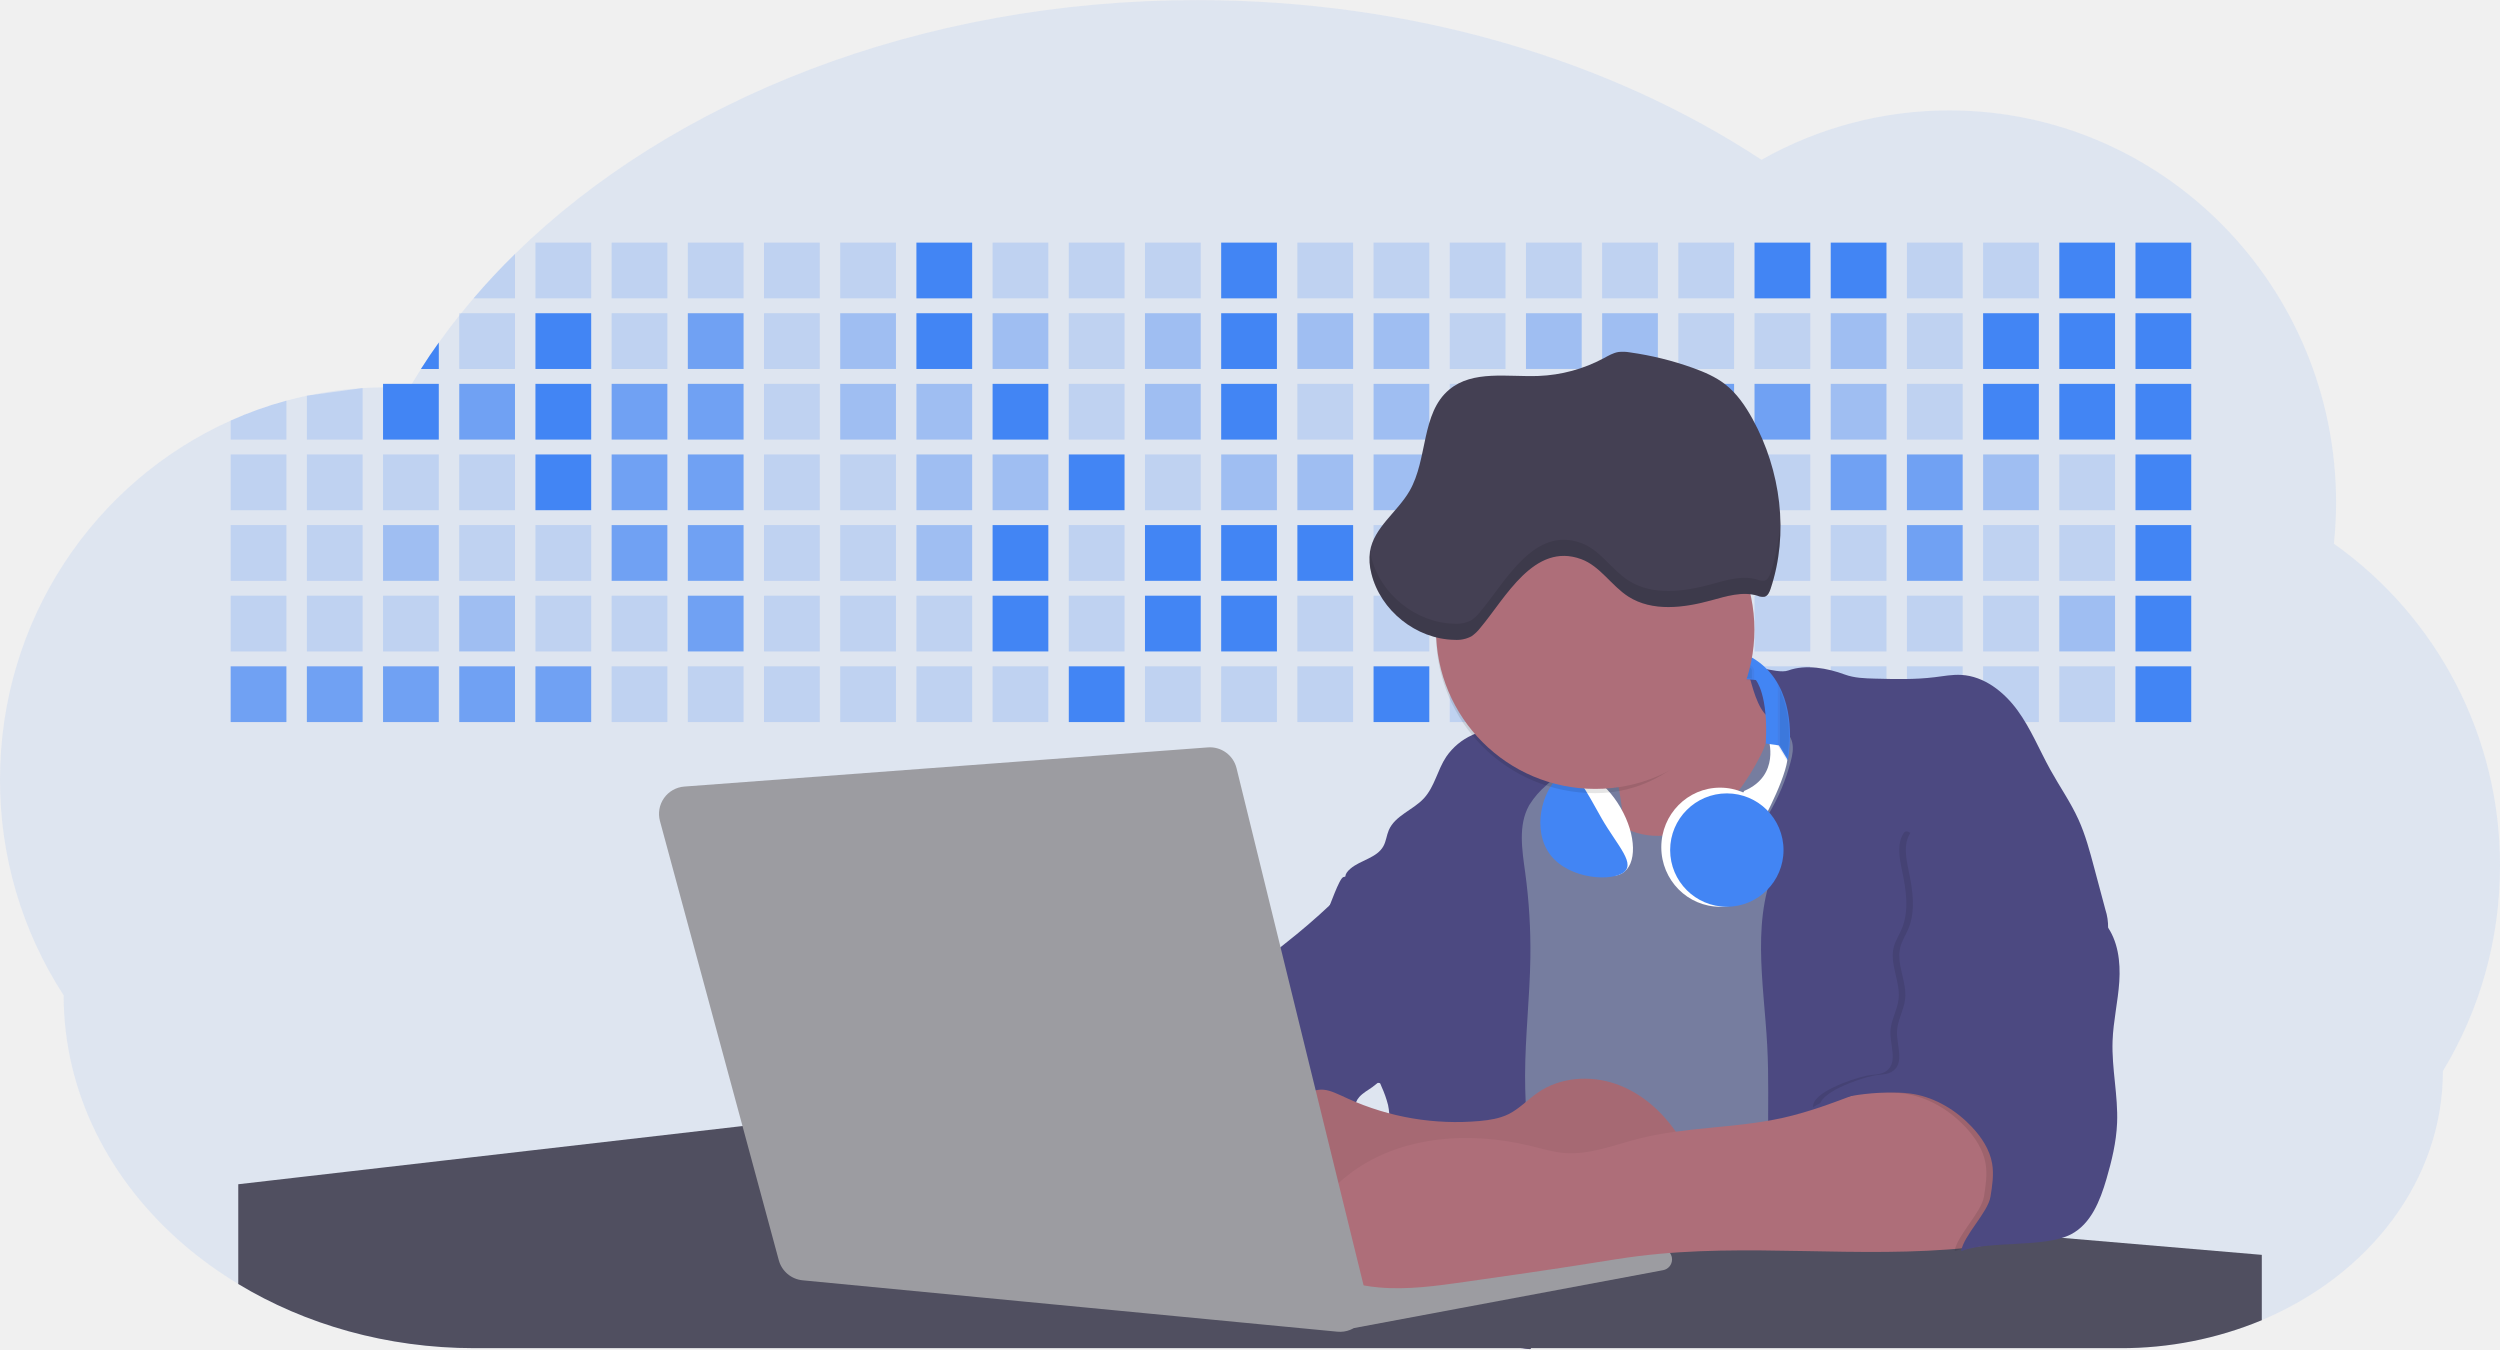
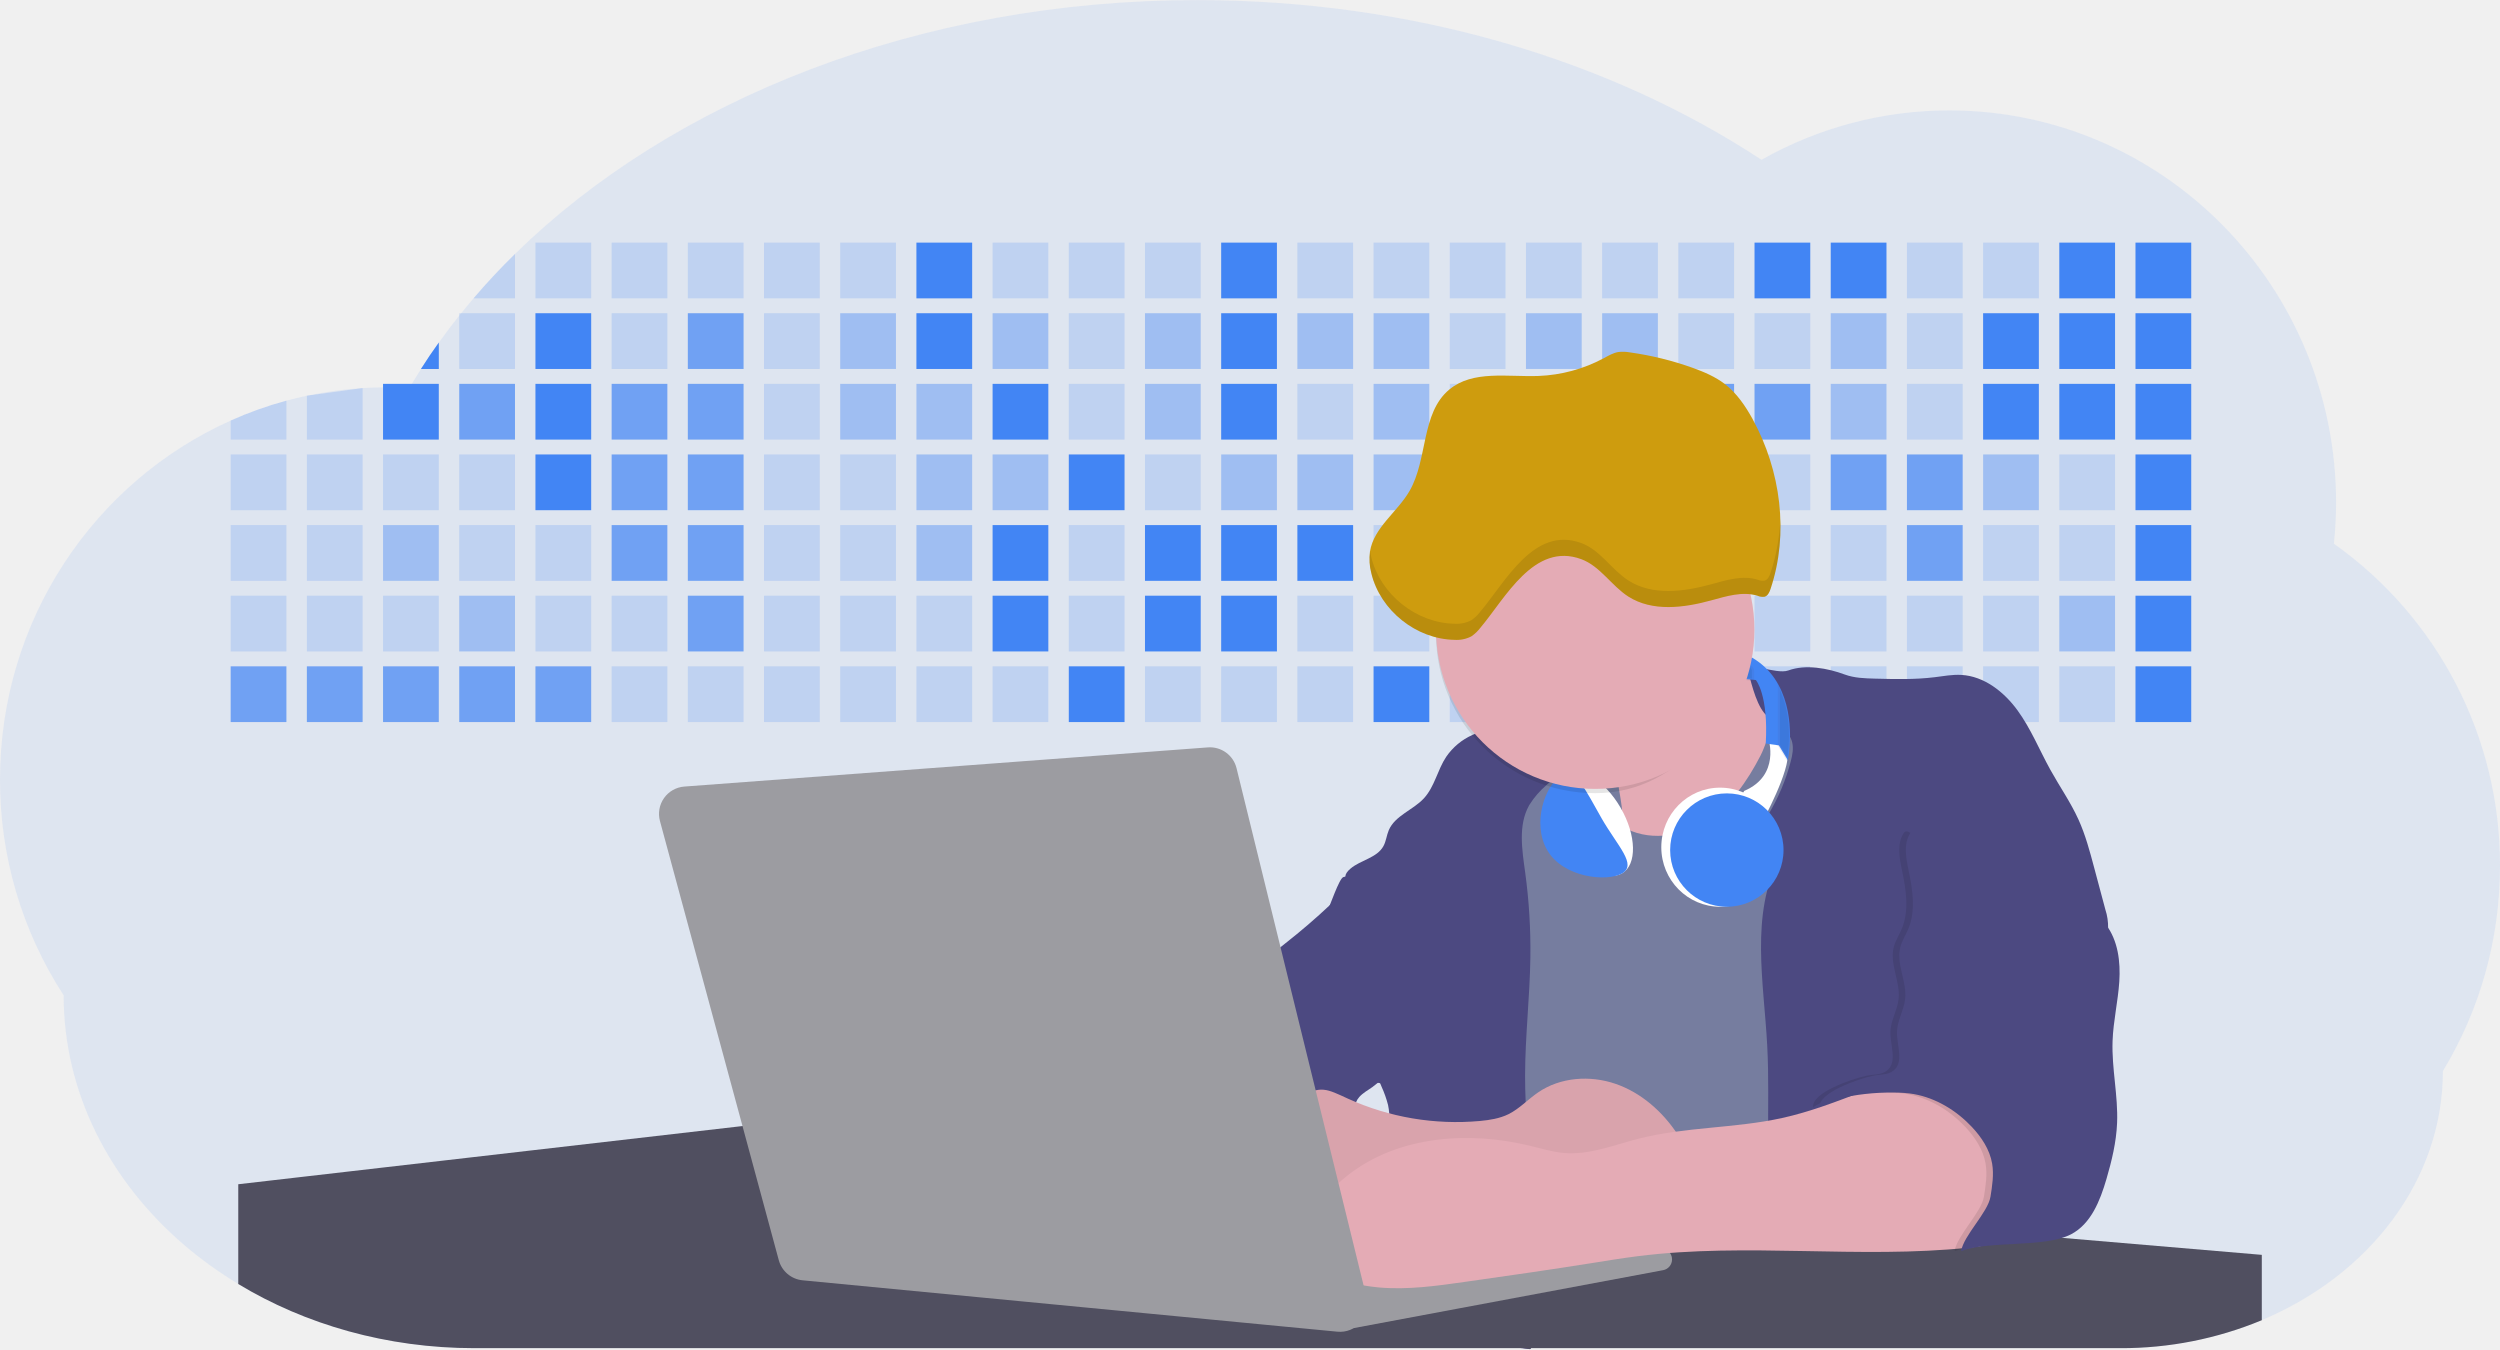
<svg xmlns="http://www.w3.org/2000/svg" id="aa7bae02-e79e-4d6b-a496-aba15f39787c" data-name="Layer 1" width="1144" height="617.32" viewBox="0 0 1144 617.32">
  <path d="M1172,537.57a181.92,181.92,0,0,1-6.85,49.6,180.06,180.06,0,0,1-19.27,44.28c0,50.1-33.82,93.4-82.91,114a167.3,167.3,0,0,1-64.73,12.8H245.17c-40.25,0-77.55-10.86-108.14-29.36A185.76,185.76,0,0,1,112.2,711c-34-29.22-55.08-69.6-55.08-114.2A180.5,180.5,0,0,1,28,498.08c0-73.36,43.39-136.44,105.55-164.29a174.52,174.52,0,0,1,25.51-9.12q4.63-1.26,9.36-2.26a175.39,175.39,0,0,1,25.51-3.5q4.65-.29,9.35-.33H205c3.46,0,6.89.12,10.3.32l1.12-1.9q2.06-3.44,4.22-6.81,3.9-6.14,8.18-12.1,4.48-6.29,9.35-12.38l.83-1q2.76-3.44,5.64-6.8,9-10.49,19-20.35c72.11-70.68,185.08-116.18,312.08-116.18,98.82,0,189.15,27.55,258.34,73.07A174.18,174.18,0,0,1,920,191.86c97.74,0,177,80.37,177,179.51a184.9,184.9,0,0,1-1,18.78A180,180,0,0,1,1172,537.57Z" transform="translate(-28 -141.34)" fill="#4285f4" opacity="0.1" />
  <path d="M263.66,257.52v20.35h-19Q253.59,267.39,263.66,257.52Z" transform="translate(-28 -141.34)" fill="#4285f4" opacity="0.2" />
  <rect x="245.02" y="111.02" width="25.51" height="25.51" fill="#4285f4" opacity="0.2" />
  <rect x="279.88" y="111.02" width="25.51" height="25.51" fill="#4285f4" opacity="0.2" />
  <rect x="314.75" y="111.02" width="25.51" height="25.51" fill="#4285f4" opacity="0.2" />
  <rect x="349.61" y="111.02" width="25.51" height="25.51" fill="#4285f4" opacity="0.2" />
  <rect x="384.48" y="111.02" width="25.51" height="25.51" fill="#4285f4" opacity="0.2" />
  <rect x="419.35" y="111.02" width="25.51" height="25.51" fill="#4285f4" />
  <rect x="454.21" y="111.02" width="25.51" height="25.51" fill="#4285f4" opacity="0.2" />
  <rect x="489.08" y="111.02" width="25.51" height="25.51" fill="#4285f4" opacity="0.2" />
  <rect x="523.94" y="111.02" width="25.51" height="25.51" fill="#4285f4" opacity="0.2" />
  <rect x="558.81" y="111.02" width="25.51" height="25.51" fill="#4285f4" />
  <rect x="593.68" y="111.02" width="25.51" height="25.51" fill="#4285f4" opacity="0.2" />
  <rect x="628.54" y="111.02" width="25.51" height="25.51" fill="#4285f4" opacity="0.2" />
  <rect x="663.41" y="111.02" width="25.51" height="25.51" fill="#4285f4" opacity="0.2" />
  <rect x="698.28" y="111.02" width="25.51" height="25.51" fill="#4285f4" opacity="0.2" />
  <rect x="733.14" y="111.02" width="25.51" height="25.51" fill="#4285f4" opacity="0.2" />
  <rect x="768.01" y="111.02" width="25.51" height="25.51" fill="#4285f4" opacity="0.2" />
  <rect x="802.87" y="111.02" width="25.51" height="25.51" fill="#4285f4" />
  <rect x="837.74" y="111.02" width="25.51" height="25.51" fill="#4285f4" />
  <rect x="872.61" y="111.02" width="25.51" height="25.51" fill="#4285f4" opacity="0.2" />
  <rect x="907.47" y="111.02" width="25.51" height="25.51" fill="#4285f4" opacity="0.2" />
  <rect x="942.34" y="111.02" width="25.51" height="25.51" fill="#4285f4" />
  <rect x="977.2" y="111.02" width="25.51" height="25.51" fill="#4285f4" />
  <path d="M228.8,298.08v12.1h-8.18Q224.52,304,228.8,298.08Z" transform="translate(-28 -141.34)" fill="#4285f4" />
  <rect x="210.15" y="143.33" width="25.51" height="25.51" fill="#4285f4" opacity="0.2" />
  <rect x="245.02" y="143.33" width="25.51" height="25.51" fill="#4285f4" />
  <rect x="279.88" y="143.33" width="25.51" height="25.51" fill="#4285f4" opacity="0.2" />
  <rect x="314.75" y="143.33" width="25.51" height="25.51" fill="#4285f4" opacity="0.7" />
  <rect x="349.61" y="143.33" width="25.51" height="25.51" fill="#4285f4" opacity="0.2" />
  <rect x="384.48" y="143.33" width="25.51" height="25.51" fill="#4285f4" opacity="0.4" />
  <rect x="419.35" y="143.33" width="25.51" height="25.51" fill="#4285f4" />
  <rect x="454.21" y="143.33" width="25.51" height="25.51" fill="#4285f4" opacity="0.4" />
  <rect x="489.08" y="143.33" width="25.51" height="25.51" fill="#4285f4" opacity="0.2" />
  <rect x="523.94" y="143.33" width="25.51" height="25.51" fill="#4285f4" opacity="0.4" />
  <rect x="558.81" y="143.33" width="25.51" height="25.51" fill="#4285f4" />
  <rect x="593.68" y="143.33" width="25.51" height="25.51" fill="#4285f4" opacity="0.4" />
  <rect x="628.54" y="143.33" width="25.51" height="25.51" fill="#4285f4" opacity="0.4" />
  <rect x="663.41" y="143.33" width="25.51" height="25.51" fill="#4285f4" opacity="0.2" />
  <rect x="698.28" y="143.33" width="25.51" height="25.51" fill="#4285f4" opacity="0.4" />
  <rect x="733.14" y="143.33" width="25.51" height="25.51" fill="#4285f4" opacity="0.4" />
  <rect x="768.01" y="143.33" width="25.51" height="25.51" fill="#4285f4" opacity="0.2" />
  <rect x="802.87" y="143.33" width="25.51" height="25.51" fill="#4285f4" opacity="0.2" />
  <rect x="837.74" y="143.33" width="25.51" height="25.51" fill="#4285f4" opacity="0.4" />
  <rect x="872.61" y="143.33" width="25.51" height="25.51" fill="#4285f4" opacity="0.2" />
  <rect x="907.47" y="143.33" width="25.51" height="25.51" fill="#4285f4" />
  <rect x="942.34" y="143.33" width="25.51" height="25.51" fill="#4285f4" />
  <rect x="977.2" y="143.33" width="25.51" height="25.51" fill="#4285f4" />
  <path d="M159.06,324.67V342.5H133.55v-8.71A174.52,174.52,0,0,1,159.06,324.67Z" transform="translate(-28 -141.34)" fill="#4285f4" opacity="0.2" />
  <polygon points="165.93 177.57 165.93 201.16 140.42 201.16 140.42 181.07 165.93 177.57" fill="#4285f4" opacity="0.2" />
  <rect x="175.28" y="175.65" width="25.51" height="25.51" fill="#4285f4" />
  <rect x="210.15" y="175.65" width="25.51" height="25.51" fill="#4285f4" opacity="0.7" />
  <rect x="245.02" y="175.65" width="25.51" height="25.51" fill="#4285f4" />
  <rect x="279.88" y="175.65" width="25.51" height="25.51" fill="#4285f4" opacity="0.7" />
  <rect x="314.75" y="175.65" width="25.51" height="25.51" fill="#4285f4" opacity="0.7" />
  <rect x="349.61" y="175.65" width="25.51" height="25.51" fill="#4285f4" opacity="0.2" />
  <rect x="384.48" y="175.65" width="25.51" height="25.51" fill="#4285f4" opacity="0.4" />
  <rect x="419.35" y="175.65" width="25.51" height="25.51" fill="#4285f4" opacity="0.4" />
  <rect x="454.21" y="175.65" width="25.51" height="25.51" fill="#4285f4" />
  <rect x="489.08" y="175.65" width="25.51" height="25.51" fill="#4285f4" opacity="0.2" />
  <rect x="523.94" y="175.65" width="25.51" height="25.51" fill="#4285f4" opacity="0.4" />
  <rect x="558.81" y="175.65" width="25.51" height="25.51" fill="#4285f4" />
  <rect x="593.68" y="175.65" width="25.51" height="25.51" fill="#4285f4" opacity="0.2" />
  <rect x="628.54" y="175.65" width="25.51" height="25.51" fill="#4285f4" opacity="0.4" />
  <rect x="663.41" y="175.65" width="25.51" height="25.51" fill="#4285f4" opacity="0.2" />
  <rect x="698.28" y="175.65" width="25.51" height="25.51" fill="#4285f4" />
  <rect x="733.14" y="175.65" width="25.51" height="25.51" fill="#4285f4" opacity="0.2" />
  <rect x="768.01" y="175.65" width="25.51" height="25.51" fill="#4285f4" opacity="0.7" />
  <rect x="802.87" y="175.65" width="25.51" height="25.51" fill="#4285f4" opacity="0.7" />
  <rect x="837.74" y="175.65" width="25.51" height="25.51" fill="#4285f4" opacity="0.4" />
  <rect x="872.61" y="175.65" width="25.51" height="25.51" fill="#4285f4" opacity="0.2" />
  <rect x="907.47" y="175.65" width="25.51" height="25.51" fill="#4285f4" />
  <rect x="942.34" y="175.65" width="25.51" height="25.51" fill="#4285f4" />
  <rect x="977.2" y="175.65" width="25.51" height="25.51" fill="#4285f4" />
  <rect x="105.55" y="207.96" width="25.51" height="25.51" fill="#4285f4" opacity="0.2" />
  <rect x="140.42" y="207.96" width="25.51" height="25.51" fill="#4285f4" opacity="0.2" />
  <rect x="175.28" y="207.96" width="25.51" height="25.51" fill="#4285f4" opacity="0.2" />
  <rect x="210.15" y="207.96" width="25.51" height="25.51" fill="#4285f4" opacity="0.2" />
  <rect x="245.02" y="207.96" width="25.51" height="25.51" fill="#4285f4" />
  <rect x="279.88" y="207.96" width="25.51" height="25.51" fill="#4285f4" opacity="0.7" />
  <rect x="314.75" y="207.96" width="25.51" height="25.51" fill="#4285f4" opacity="0.7" />
  <rect x="349.61" y="207.96" width="25.51" height="25.51" fill="#4285f4" opacity="0.2" />
  <rect x="384.48" y="207.96" width="25.51" height="25.51" fill="#4285f4" opacity="0.2" />
  <rect x="419.35" y="207.96" width="25.51" height="25.51" fill="#4285f4" opacity="0.4" />
  <rect x="454.21" y="207.96" width="25.51" height="25.51" fill="#4285f4" opacity="0.4" />
  <rect x="489.08" y="207.96" width="25.51" height="25.51" fill="#4285f4" />
  <rect x="523.94" y="207.96" width="25.51" height="25.51" fill="#4285f4" opacity="0.2" />
  <rect x="558.81" y="207.96" width="25.51" height="25.51" fill="#4285f4" opacity="0.4" />
  <rect x="593.68" y="207.96" width="25.51" height="25.51" fill="#4285f4" opacity="0.4" />
  <rect x="628.54" y="207.96" width="25.51" height="25.51" fill="#4285f4" opacity="0.4" />
  <rect x="663.41" y="207.96" width="25.51" height="25.51" fill="#4285f4" opacity="0.4" />
  <rect x="698.28" y="207.96" width="25.51" height="25.51" fill="#4285f4" opacity="0.2" />
  <rect x="733.14" y="207.96" width="25.51" height="25.51" fill="#4285f4" opacity="0.2" />
  <rect x="768.01" y="207.96" width="25.51" height="25.51" fill="#4285f4" opacity="0.2" />
  <rect x="802.87" y="207.96" width="25.51" height="25.51" fill="#4285f4" opacity="0.2" />
  <rect x="837.74" y="207.96" width="25.51" height="25.51" fill="#4285f4" opacity="0.7" />
  <rect x="872.61" y="207.96" width="25.51" height="25.51" fill="#4285f4" opacity="0.7" />
  <rect x="907.47" y="207.96" width="25.51" height="25.51" fill="#4285f4" opacity="0.4" />
  <rect x="942.34" y="207.96" width="25.51" height="25.51" fill="#4285f4" opacity="0.2" />
  <rect x="977.2" y="207.96" width="25.51" height="25.51" fill="#4285f4" />
  <rect x="105.55" y="240.28" width="25.51" height="25.51" fill="#4285f4" opacity="0.2" />
  <rect x="140.42" y="240.28" width="25.51" height="25.51" fill="#4285f4" opacity="0.2" />
  <rect x="175.28" y="240.28" width="25.51" height="25.51" fill="#4285f4" opacity="0.4" />
  <rect x="210.15" y="240.28" width="25.51" height="25.51" fill="#4285f4" opacity="0.2" />
  <rect x="245.02" y="240.28" width="25.51" height="25.51" fill="#4285f4" opacity="0.2" />
  <rect x="279.88" y="240.28" width="25.51" height="25.51" fill="#4285f4" opacity="0.7" />
  <rect x="314.75" y="240.28" width="25.51" height="25.51" fill="#4285f4" opacity="0.7" />
  <rect x="349.61" y="240.28" width="25.51" height="25.51" fill="#4285f4" opacity="0.2" />
  <rect x="384.48" y="240.28" width="25.51" height="25.51" fill="#4285f4" opacity="0.2" />
  <rect x="419.35" y="240.28" width="25.51" height="25.51" fill="#4285f4" opacity="0.4" />
  <rect x="454.21" y="240.28" width="25.51" height="25.51" fill="#4285f4" />
  <rect x="489.08" y="240.28" width="25.51" height="25.51" fill="#4285f4" opacity="0.2" />
  <rect x="523.94" y="240.28" width="25.51" height="25.51" fill="#4285f4" />
  <rect x="558.81" y="240.28" width="25.51" height="25.51" fill="#4285f4" />
  <rect x="593.68" y="240.28" width="25.51" height="25.51" fill="#4285f4" />
  <rect x="628.54" y="240.28" width="25.51" height="25.51" fill="#4285f4" opacity="0.2" />
  <rect x="663.41" y="240.28" width="25.51" height="25.51" fill="#4285f4" />
  <rect x="698.28" y="240.28" width="25.51" height="25.51" fill="#4285f4" opacity="0.2" />
  <rect x="733.14" y="240.28" width="25.51" height="25.51" fill="#4285f4" opacity="0.2" />
  <rect x="768.01" y="240.28" width="25.51" height="25.51" fill="#4285f4" opacity="0.2" />
  <rect x="802.87" y="240.28" width="25.51" height="25.51" fill="#4285f4" opacity="0.2" />
  <rect x="837.74" y="240.28" width="25.51" height="25.51" fill="#4285f4" opacity="0.2" />
  <rect x="872.61" y="240.28" width="25.51" height="25.51" fill="#4285f4" opacity="0.7" />
  <rect x="907.47" y="240.28" width="25.51" height="25.51" fill="#4285f4" opacity="0.2" />
  <rect x="942.34" y="240.28" width="25.51" height="25.51" fill="#4285f4" opacity="0.2" />
  <rect x="977.2" y="240.28" width="25.51" height="25.51" fill="#4285f4" />
  <rect x="105.55" y="272.59" width="25.51" height="25.51" fill="#4285f4" opacity="0.2" />
  <rect x="140.42" y="272.59" width="25.51" height="25.51" fill="#4285f4" opacity="0.2" />
  <rect x="175.28" y="272.59" width="25.51" height="25.51" fill="#4285f4" opacity="0.2" />
  <rect x="210.15" y="272.59" width="25.51" height="25.51" fill="#4285f4" opacity="0.4" />
  <rect x="245.02" y="272.59" width="25.51" height="25.51" fill="#4285f4" opacity="0.2" />
  <rect x="279.88" y="272.59" width="25.51" height="25.51" fill="#4285f4" opacity="0.2" />
  <rect x="314.75" y="272.59" width="25.51" height="25.51" fill="#4285f4" opacity="0.7" />
  <rect x="349.61" y="272.59" width="25.51" height="25.51" fill="#4285f4" opacity="0.2" />
  <rect x="384.48" y="272.59" width="25.51" height="25.51" fill="#4285f4" opacity="0.2" />
  <rect x="419.35" y="272.59" width="25.51" height="25.51" fill="#4285f4" opacity="0.2" />
  <rect x="454.21" y="272.59" width="25.51" height="25.51" fill="#4285f4" />
  <rect x="489.08" y="272.59" width="25.51" height="25.51" fill="#4285f4" opacity="0.2" />
  <rect x="523.94" y="272.59" width="25.51" height="25.51" fill="#4285f4" />
  <rect x="558.81" y="272.59" width="25.51" height="25.51" fill="#4285f4" />
  <rect x="593.68" y="272.59" width="25.51" height="25.51" fill="#4285f4" opacity="0.2" />
  <rect x="628.54" y="272.59" width="25.51" height="25.51" fill="#4285f4" opacity="0.2" />
  <rect x="663.41" y="272.59" width="25.51" height="25.51" fill="#4285f4" opacity="0.2" />
  <rect x="698.28" y="272.59" width="25.51" height="25.51" fill="#4285f4" opacity="0.2" />
  <rect x="733.14" y="272.59" width="25.51" height="25.51" fill="#4285f4" opacity="0.2" />
  <rect x="768.01" y="272.59" width="25.51" height="25.51" fill="#4285f4" opacity="0.2" />
  <rect x="802.87" y="272.59" width="25.51" height="25.51" fill="#4285f4" opacity="0.2" />
  <rect x="837.74" y="272.59" width="25.51" height="25.51" fill="#4285f4" opacity="0.2" />
  <rect x="872.61" y="272.59" width="25.51" height="25.51" fill="#4285f4" opacity="0.2" />
  <rect x="907.47" y="272.59" width="25.51" height="25.51" fill="#4285f4" opacity="0.2" />
  <rect x="942.34" y="272.59" width="25.51" height="25.51" fill="#4285f4" opacity="0.4" />
  <rect x="977.2" y="272.59" width="25.51" height="25.51" fill="#4285f4" />
  <rect x="105.55" y="304.91" width="25.51" height="25.51" fill="#4285f4" opacity="0.7" />
  <rect x="140.42" y="304.91" width="25.51" height="25.51" fill="#4285f4" opacity="0.7" />
  <rect x="175.28" y="304.91" width="25.51" height="25.51" fill="#4285f4" opacity="0.7" />
  <rect x="210.15" y="304.91" width="25.51" height="25.51" fill="#4285f4" opacity="0.7" />
  <rect x="245.02" y="304.91" width="25.51" height="25.51" fill="#4285f4" opacity="0.7" />
  <rect x="279.88" y="304.91" width="25.51" height="25.51" fill="#4285f4" opacity="0.2" />
  <rect x="314.75" y="304.91" width="25.51" height="25.51" fill="#4285f4" opacity="0.2" />
  <rect x="349.61" y="304.91" width="25.51" height="25.51" fill="#4285f4" opacity="0.2" />
  <rect x="384.48" y="304.91" width="25.51" height="25.51" fill="#4285f4" opacity="0.2" />
  <rect x="419.35" y="304.91" width="25.51" height="25.51" fill="#4285f4" opacity="0.2" />
  <rect x="454.21" y="304.91" width="25.51" height="25.51" fill="#4285f4" opacity="0.2" />
  <rect x="489.08" y="304.91" width="25.51" height="25.51" fill="#4285f4" />
  <rect x="523.94" y="304.91" width="25.51" height="25.51" fill="#4285f4" opacity="0.2" />
  <rect x="558.81" y="304.91" width="25.51" height="25.51" fill="#4285f4" opacity="0.2" />
  <rect x="593.68" y="304.91" width="25.51" height="25.51" fill="#4285f4" opacity="0.2" />
  <rect x="628.54" y="304.91" width="25.51" height="25.51" fill="#4285f4" />
  <rect x="663.41" y="304.91" width="25.51" height="25.51" fill="#4285f4" opacity="0.2" />
  <rect x="698.28" y="304.91" width="25.51" height="25.51" fill="#4285f4" opacity="0.2" />
  <rect x="733.14" y="304.91" width="25.51" height="25.51" fill="#4285f4" opacity="0.2" />
  <rect x="768.01" y="304.91" width="25.51" height="25.51" fill="#4285f4" opacity="0.2" />
  <rect x="802.87" y="304.91" width="25.51" height="25.51" fill="#4285f4" opacity="0.2" />
  <rect x="837.74" y="304.91" width="25.51" height="25.51" fill="#4285f4" opacity="0.2" />
  <rect x="872.61" y="304.91" width="25.51" height="25.51" fill="#4285f4" opacity="0.2" />
  <rect x="907.47" y="304.91" width="25.51" height="25.51" fill="#4285f4" opacity="0.2" />
  <rect x="942.34" y="304.91" width="25.51" height="25.51" fill="#4285f4" opacity="0.2" />
  <rect x="977.2" y="304.91" width="25.51" height="25.51" fill="#4285f4" />
  <circle cx="734.52" cy="363.89" r="34.87" fill="#767d9f" />
-   <path d="M760.71,460.87q5.22,22.78,8.86,45.9c.73,4.58,1.38,9.41-.28,13.74-1.39,3.61-4.22,6.43-6.44,9.59s-3.9,7.21-2.55,10.83,5.29,5.6,9.05,6.62c10.76,2.9,22.23.79,32.94-2.35a53.29,53.29,0,0,0,13.81-5.72c4.54-2.88,8.26-6.88,11.68-11,15.61-18.93,25.83-41.65,35.45-64.23a39.12,39.12,0,0,1-33.11-13.34c-3.94-4.63-6.83-11.08-4.61-16.74-6.51,3.57-14.24,3.81-21.25,6.25a75.49,75.49,0,0,0-12.5,6.15q-7.18,4.15-14.28,8.46C772.07,458.29,767,461.19,760.71,460.87Z" transform="translate(-28 -141.34)" fill="#ae6e79" />
+   <path d="M760.71,460.87q5.22,22.78,8.86,45.9c.73,4.58,1.38,9.41-.28,13.74-1.39,3.61-4.22,6.43-6.44,9.59s-3.9,7.21-2.55,10.83,5.29,5.6,9.05,6.62c10.76,2.9,22.23.79,32.94-2.35a53.29,53.29,0,0,0,13.81-5.72c4.54-2.88,8.26-6.88,11.68-11,15.61-18.93,25.83-41.65,35.45-64.23a39.12,39.12,0,0,1-33.11-13.34c-3.94-4.63-6.83-11.08-4.61-16.74-6.51,3.57-14.24,3.81-21.25,6.25a75.49,75.49,0,0,0-12.5,6.15q-7.18,4.15-14.28,8.46C772.07,458.29,767,461.19,760.71,460.87Z" transform="translate(-28 -141.34)" fill="#e4abb5" />
  <path d="M833.64,487.05c-6.11,11.89-14.06,23.32-25.41,30.4s-26.63,9-38,2c-5.6-3.42-9.84-8.62-14.73-13s-11-8.13-17.57-7.56c-7.24.63-12.91,6.28-17.76,11.69-7.36,8.22-14.47,16.79-19.68,26.52-10,18.7-12.37,40.56-11.93,61.76s3.51,42.29,3.58,63.49c.1,26.08-4.32,51.95-8.79,77.64,41.1-5.06,82.25,6,123.44,10.19,26.36,2.71,52.92,2.65,79.42,2.58,4.66,0,9.62-.12,13.5-2.7a18.2,18.2,0,0,0,5.59-6.64c3.66-6.75,5.13-14.45,6.15-22.06,2.59-19.22,2.67-38.68,2.74-58.08.18-47,.35-94.17-5.62-140.8-1.47-11.47-3.35-23-7.75-33.73s-11.58-20.6-21.62-26.35c-6.45-3.7-21.4-10.14-29-6.41C841.67,460.15,837.73,479.09,833.64,487.05Z" transform="translate(-28 -141.34)" fill="#767d9f" />
  <path d="M836.68,619.77c-1.55-29-7.86-59.95,5.57-85.69,3.3-6.32-8.54-14.21-4.88-20.33a92.08,92.08,0,0,0,10.06-23.93c.76-2.89,1.37-5.95.65-8.85-1.33-5.29-6.56-8.44-11-11.66-4.9-3.56-7.42-14.41-9-20.28s12.57,1.2,18.26-.89c7.9-2.89,17.94-1.07,25.82,1.86,4.4,1.62,9.18,1.76,13.87,1.88,9.11.24,18.25.47,27.29-.65,4.06-.51,8.13-1.28,12.21-1.05,10.41.59,19.46,7.71,25.62,16.13s10.08,18.23,15.13,27.35c4.21,7.6,9.23,14.78,12.82,22.69,3.18,7,5.19,14.52,7.18,22l5.13,19.19a25.58,25.58,0,0,1,1.26,8.51c-.26,3.07-1.62,5.93-3,8.66A164.12,164.12,0,0,1,971,603.2c-10.79,13.23-23.89,25.16-30.3,41-2.5,6.17-3.89,12.73-5.16,19.27a707.94,707.94,0,0,0-10.9,79.15,174.2,174.2,0,0,0-36.52-12.21,177.61,177.61,0,0,0-19-3c-5.59-.58-12.8.52-18.12-1-8.9-2.53-9.88-17.58-11.23-25.46-2.16-12.55-2.59-25.32-2.67-38C837,648.53,837.45,634.14,836.68,619.77Z" transform="translate(-28 -141.34)" fill="#4c4981" />
  <path d="M641.23,565.54c4.21,24,8.85,48.07,18,70.62-.23.22-.46.42-.69.62-.81.69-1.65,1.34-2.53,2-2.05,1.44-4.3,2.66-6,4.54a8,8,0,0,0-1.5,2.45,5.48,5.48,0,0,0,0,4.47c-4.77,2.11-10.31,1.46-15.66,1.26-4.61-.17-9.08,0-12.78,2.53-5.14,3.54-6.69,10.34-7.52,16.52q-.46,3.38-.79,6.77-.32,3.15-.52,6.32a188.61,188.61,0,0,0-.19,21q.08,1.92.21,3.84c-16.34-.39-31.23-8.91-45.32-17.19-3.22-1.89-6.54-3.88-8.63-7A15.8,15.8,0,0,1,555,674c0-.51.09-1,.16-1.52a41.58,41.58,0,0,1,2.29-8.68,107.2,107.2,0,0,1,19.19-32.65c3.58-4.18,7.61-8.27,9.28-13.52.73-2.29,1-4.72,1.74-7,3.32-9.88,15.3-14.55,19.4-24.14,1-2.29,1.46-4.8,2.7-7a17.63,17.63,0,0,1,4.25-4.75c.73-.61,1.49-1.2,2.24-1.79q10.54-8.26,20.31-17.45,1.82-1.71,3.6-3.46A59.48,59.48,0,0,0,641.23,565.54Z" transform="translate(-28 -141.34)" fill="#4c4981" />
  <path d="M742,494.56c-1.44,1.52-3,2.95-4.53,4.37l-.41.37-1.62,1.5a39,39,0,0,0-7.55,8.79l-.17.28c-5.1,9.13-3.21,20.37-1.79,30.74a261.55,261.55,0,0,1,2.37,39c-.26,18-2.38,35.88-2.42,53.86,0,4.08.09,8.15.27,12.23.29,6.63.79,13.25,1.39,19.87.65,7.26,1.43,14.51,2.16,21.76.58,5.61,1.13,11.21,1.59,16.81.23,2.9.45,5.79.63,8.69.21,3.4.38,6.81.48,10.21h0c.07,2.16.11,4.31.11,6.47,0,1.23,0,2.45,0,3.67q0,3.51-.19,7-.2,4.49-.61,9c-.31,3.27-.86,6.84-3.16,9.14-.14.14-.29.27-.44.4l-3.24-.4a332.72,332.72,0,0,0-67.3-1.2c.49-3.38.94-6.75,1.38-10.14.2-1.6.4-3.21.59-4.82q.33-2.76.63-5.52c.23-2,.44-4,.64-6q.78-7.73,1.37-15.47.87-11.29,1.32-22.62.22-5.41.34-10.83.17-6.72.16-13.45,0-6.54-.11-13.1c0-1.44-.06-2.88-.18-4.31a27.35,27.35,0,0,0-.53-3.83,49.87,49.87,0,0,0-3-8.48c-.22-.52-.43-1-.64-1.55-.12-.27-.23-.55-.34-.82,5.76-5.13,9.86-12,13.8-18.76,6.39-10.89,12.93-22.26,14-34.84s-5.18-26.71-17.2-30.55c-3.27-1-6.73-1.28-10.1-1.87-3.18-.56-9.81-1.83-13.49-4.11q-3,3.08-6,6.05a22.15,22.15,0,0,1,2.17-8.71l1.42.07a2.71,2.71,0,0,1-.16-1c0-1.07.74-2.28,2.32-3.62,4.71-4,12.12-4.89,15.09-10.3,1.24-2.25,1.45-4.93,2.45-7.29,2.87-6.73,11.11-9.21,16.07-14.59s6.2-13,10.21-19a28.62,28.62,0,0,1,12-10c.4-.19.81-.38,1.22-.55,8.3-3.55,18.16-4.36,26.76-4.34,3.34,0,12,.1,16.24,1.79a5.32,5.32,0,0,1,1.85,1.13C752.37,480.61,745.34,491,742,494.56Z" transform="translate(-28 -141.34)" fill="#4c4981" />
  <path d="M642.72,542.69a60.88,60.88,0,0,1,46.74,4.87c7.2,4,13.66,9.58,17.62,16.78,5.95,10.8,5.69,23.82,5.27,36.15-.21,6.17-.48,12.56-3.2,18.1C706,625,700.06,629.4,694,633a42.24,42.24,0,0,1-12.32,5.33c-6.72,1.46-13.7.22-20.47-1-7.36-1.36-15.26-3-20.37-8.48-3-3.18-4.64-7.31-6.26-11.35q-3.49-8.75-7-17.48c-4.05-10.11-5.42-18.52-.07-28.37,2.43-4.49,5.4-8.69,7.8-13.21C636.51,556.14,640.81,543.28,642.72,542.69Z" transform="translate(-28 -141.34)" fill="#4c4981" />
  <path d="M1063,715.56v29.9a167.3,167.3,0,0,1-64.73,12.8H728.58c-.14.14-.29.27-.44.4l-3.24-.4H245.17c-40.25,0-77.55-10.86-108.14-29.36V683.25l230.72-26.63.18,0L502.29,668l34.77,3,18.06,1.53,37.38,3.17,19.23,1.63,28,2.38,3.94.33,20.18,1.71L691.23,684l38.5,3.26,64.18,5.45,45.15,3.83,74.14,6.29,14.1,1.19,1.52.13,1.32.11,18.62,1.58,20.44,1.74,2.37.2Z" transform="translate(-28 -141.34)" fill="#504f60" />
  <polygon points="764 573.12 474.86 523.77 463.65 580.46 596.19 596.33 637 601.44 749.26 579.33 764 573.12" fill="#9c9ca1" />
  <path d="M642.33,739.94l144.86-27.23a5,5,0,0,1,5.94,4.93h0a5,5,0,0,1-4.09,4.93L647.57,749.06Z" transform="translate(-28 -141.34)" fill="#9c9ca1" />
-   <path d="M705.17,654.31c4.51-.42,9.08-1.13,13.14-3.13,5-2.49,8.89-6.78,13.52-9.94,10.18-7,23.8-7.94,35.47-3.92s21.41,12.63,28.23,22.91c4.53,6.85,7.93,15.59,4.73,23.15a30.51,30.51,0,0,1-4.12,6.44l-8.34,10.9a29,29,0,0,1-5.66,6.09c-3.12,2.27-7,3.2-10.82,3.76-10.15,1.48-20.48.64-30.71,1.32-17.57,1.17-34.73,6.83-52.34,6.64-10.12-.11-20.11-2.15-30-4.19l-43.77-9c-7.62-1.56-16.23-3.84-19.82-10.75-1.61-3.11-1.91-6.71-2.1-10.21-.52-9.64,0-20.36,6.68-27.31,6.28-6.52,16.21-8.58,23.71-13.4,9.18-5.91,12.21-4,21.89.44A120,120,0,0,0,705.17,654.31Z" transform="translate(-28 -141.34)" fill="#ae6e79" />
+   <path d="M705.17,654.31c4.51-.42,9.08-1.13,13.14-3.13,5-2.49,8.89-6.78,13.52-9.94,10.18-7,23.8-7.94,35.47-3.92s21.41,12.63,28.23,22.91c4.53,6.85,7.93,15.59,4.73,23.15a30.51,30.51,0,0,1-4.12,6.44l-8.34,10.9a29,29,0,0,1-5.66,6.09c-3.12,2.27-7,3.2-10.82,3.76-10.15,1.48-20.48.64-30.71,1.32-17.57,1.17-34.73,6.83-52.34,6.64-10.12-.11-20.11-2.15-30-4.19l-43.77-9c-7.62-1.56-16.23-3.84-19.82-10.75-1.61-3.11-1.91-6.71-2.1-10.21-.52-9.64,0-20.36,6.68-27.31,6.28-6.52,16.21-8.58,23.71-13.4,9.18-5.91,12.21-4,21.89.44A120,120,0,0,0,705.17,654.31Z" transform="translate(-28 -141.34)" fill="#e4abb5" />
  <path d="M705.17,654.31c4.51-.42,9.08-1.13,13.14-3.13,5-2.49,8.89-6.78,13.52-9.94,10.18-7,23.8-7.94,35.47-3.92s21.41,12.63,28.23,22.91c4.53,6.85,7.93,15.59,4.73,23.15a30.51,30.51,0,0,1-4.12,6.44l-8.34,10.9a29,29,0,0,1-5.66,6.09c-3.12,2.27-7,3.2-10.82,3.76-10.15,1.48-20.48.64-30.71,1.32-17.57,1.17-34.73,6.83-52.34,6.64-10.12-.11-20.11-2.15-30-4.19l-43.77-9c-7.62-1.56-16.23-3.84-19.82-10.75-1.61-3.11-1.91-6.71-2.1-10.21-.52-9.64,0-20.36,6.68-27.31,6.28-6.52,16.21-8.58,23.71-13.4,9.18-5.91,12.21-4,21.89.44A120,120,0,0,0,705.17,654.31Z" transform="translate(-28 -141.34)" opacity="0.05" />
-   <path d="M880.94,640.6c-12.28,4.75-24.63,9.52-37.49,12.35-21.56,4.75-44.12,4-65.51,9.43-11.3,2.88-22.53,7.52-34.14,6.58-5.19-.42-10.2-2-15.25-3.2-28.37-7-60.62-4.73-83.66,13.27-7.88,6.15-14.33,13.82-20.18,22a14.7,14.7,0,0,0,5.91,21.88A86.62,86.62,0,0,0,659,730.48c13.13,1.16,26.32-.7,39.38-2.56,19.38-2.75,38.77-5.51,58.1-8.6,6.94-1.11,13.88-2.26,20.86-3.14,50.23-6.35,101.37,1.37,151.73-3.93,5.09-.54,10.27-1.24,14.9-3.41,11.72-5.5,17.52-20,15.1-32.74s-11.76-23.33-23-29.83c-9.42-5.47-19.58-7.68-30.07-10C896.26,634,890.32,637,880.94,640.6Z" transform="translate(-28 -141.34)" fill="#ae6e79" />
+   <path d="M880.94,640.6c-12.28,4.75-24.63,9.52-37.49,12.35-21.56,4.75-44.12,4-65.51,9.43-11.3,2.88-22.53,7.52-34.14,6.58-5.19-.42-10.2-2-15.25-3.2-28.37-7-60.62-4.73-83.66,13.27-7.88,6.15-14.33,13.82-20.18,22a14.7,14.7,0,0,0,5.91,21.88A86.62,86.62,0,0,0,659,730.48c13.13,1.16,26.32-.7,39.38-2.56,19.38-2.75,38.77-5.51,58.1-8.6,6.94-1.11,13.88-2.26,20.86-3.14,50.23-6.35,101.37,1.37,151.73-3.93,5.09-.54,10.27-1.24,14.9-3.41,11.72-5.5,17.52-20,15.1-32.74s-11.76-23.33-23-29.83c-9.42-5.47-19.58-7.68-30.07-10C896.26,634,890.32,637,880.94,640.6Z" transform="translate(-28 -141.34)" fill="#e4abb5" />
  <path d="M988.67,564.44c5.54,7.26,6.72,17,6.12,26.09s-2.76,18.08-3.08,27.21c-.44,12.52,2.58,25,2.07,37.48-.36,8.73-2.43,17.29-4.88,25.67-2.89,9.89-7.07,20.52-16.2,25.27-12.12,6.31-37.54,2.76-50.29,7.7,1.16-7.23,12.28-17.7,13.44-24.93.8-5,1.61-10.14.75-15.15-1.1-6.39-4.85-12.06-9.3-16.78-7.08-7.51-16.32-13.16-26.47-15s-35-.33-43.12,6.08c-1-6.62,17.6-13,24.14-14.43,3.26-.73,7-.32,9.61-2.39,5-3.92,1.37-11.73,1.61-18,.19-5,3.11-9.58,3.7-14.58,1-8-4.22-16.15-2.17-24,.76-2.9,2.45-5.45,3.62-8.21,3.56-8.45,2-18.09.1-27.07-1.18-5.64-2.33-12,.81-16.81,2.91-4.49,11.17,11.5,16.46,10.76,17.47-2.45,33.28-15.4,47.39-4.8,7.19,5.4,8.13,11,11,18.71C976.77,554.6,984,558.36,988.67,564.44Z" transform="translate(-28 -141.34)" opacity="0.1" />
  <path d="M991.67,564.44c5.54,7.26,6.72,17,6.12,26.09s-2.76,18.08-3.08,27.21c-.44,12.52,2.58,25,2.07,37.48-.36,8.73-2.43,17.29-4.88,25.67-2.89,9.89-7.07,20.52-16.2,25.27-12.12,6.31-37.54,2.76-50.29,7.7,1.16-7.23,12.28-17.7,13.44-24.93.8-5,1.61-10.14.75-15.15-1.1-6.39-4.85-12.06-9.3-16.78-7.08-7.51-16.32-13.16-26.47-15s-35-.33-43.12,6.08c-1-6.62,17.6-13,24.14-14.43,3.26-.73,7-.32,9.61-2.39,5-3.92,1.37-11.73,1.61-18,.19-5,3.11-9.58,3.7-14.58,1-8-4.22-16.15-2.17-24,.76-2.9,2.45-5.45,3.62-8.21,3.56-8.45,2-18.09.1-27.07-1.18-5.64-2.33-12,.81-16.81,2.91-4.49,8.6-6.19,13.89-6.94a68.42,68.42,0,0,1,50,12.9c7.19,5.4,8.13,11,11,18.71C979.77,554.6,987,558.36,991.67,564.44Z" transform="translate(-28 -141.34)" fill="#4c4981" />
  <path d="M330,517.06,384.37,718a12.55,12.55,0,0,0,10.91,9.21L640,750.72a12.54,12.54,0,0,0,13.38-15.48L593.84,492.86a12.54,12.54,0,0,0-13.12-9.51L341.13,501.27A12.54,12.54,0,0,0,330,517.06Z" transform="translate(-28 -141.34)" fill="#9c9ca1" />
  <ellipse cx="787.11" cy="387.68" rx="26.9" ry="27.25" fill="#fff" />
  <path d="M837.2,479.31s5.67,16.86-11.06,23.95L824,507l10.48,10.34S847.4,493.77,846,485.4C846,485.4,844,476.9,837.2,479.31Z" transform="translate(-28 -141.34)" fill="#fff" />
  <circle cx="790.2" cy="388.99" r="25.94" fill="#4285f4" />
  <path d="M846.13,489.23l-4.12-6.8-6-.85c1.28-22.39-4.53-29.06-4.53-29.06l-1.35-.13-5.88-.57-11.06-11.48v-3.26c15.54,1.85,24.13,9.23,28.77,17.88C850.16,470.14,846.13,489.23,846.13,489.23Z" transform="translate(-28 -141.34)" fill="#4285f4" />
  <path d="M830.18,448.27v4.12l-5.88-.57-11.06-11.48S830.35,444.17,830.18,448.27Z" transform="translate(-28 -141.34)" stroke="#4c4981" stroke-miterlimit="10" opacity="0.1" />
  <path d="M846.13,489.23l-4.12-6.8V455C850.16,470.14,846.13,489.23,846.13,489.23Z" transform="translate(-28 -141.34)" stroke="#4c4981" stroke-miterlimit="10" opacity="0.1" />
  <ellipse cx="757.11" cy="518.2" rx="14.43" ry="26.32" transform="translate(-185.67 306.64) rotate(-30)" fill="#fff" />
  <path d="M761,516c7.27,12.59,16.19,21,9.29,25s-27,2-34.27-10.6-.67-30,6.23-34S753.72,503.38,761,516Z" transform="translate(-28 -141.34)" fill="#4285f4" />
  <path d="M825.73,425.3c0,40.23-27.53,79-67.76,79a72.85,72.85,0,0,1,0-145.7C798.2,358.64,825.73,385.06,825.73,425.3Z" transform="translate(-28 -141.34)" opacity="0.1" />
-   <circle cx="729.97" cy="288.15" r="72.85" fill="#ae6e79" />
-   <path d="M751.57,397.21c8.67,3.19,13.8,12.15,21.58,17.14,11,7,25.32,5.19,37.88,1.73,7-1.91,14.32-4.24,21.21-2.12a6,6,0,0,0,3.23.46c1.5-.43,2.24-2.09,2.73-3.57,8.52-25.4,4.69-54.17-8.17-77.67-3.32-6.06-7.3-11.92-12.78-16.13-4.32-3.31-9.4-5.48-14.52-7.33a145,145,0,0,0-28.88-7.13,17.94,17.94,0,0,0-5.27-.17c-2.41.39-4.57,1.69-6.72,2.85A68.78,68.78,0,0,1,732,313.38c-14,.53-30-2.77-40.79,6.21-13,10.77-9.76,31.78-18.19,46.4-5.58,9.67-16.34,16.69-18.11,27.7a25.57,25.57,0,0,0,.63,10.07c4.12,16.94,20.52,30.06,38,30.37a14.42,14.42,0,0,0,7.76-1.59,17.55,17.55,0,0,0,4.09-3.89C716.84,415.09,729.94,389.25,751.57,397.21Z" transform="translate(-28 -141.34)" fill="#444053" />
+   <circle cx="729.97" cy="288.15" r="72.85" fill="#e4abb5" />
+   <path d="M751.57,397.21c8.67,3.19,13.8,12.15,21.58,17.14,11,7,25.32,5.19,37.88,1.73,7-1.91,14.32-4.24,21.21-2.12a6,6,0,0,0,3.23.46c1.5-.43,2.24-2.09,2.73-3.57,8.52-25.4,4.69-54.17-8.17-77.67-3.32-6.06-7.3-11.92-12.78-16.13-4.32-3.31-9.4-5.48-14.52-7.33a145,145,0,0,0-28.88-7.13,17.94,17.94,0,0,0-5.27-.17c-2.41.39-4.57,1.69-6.72,2.85A68.78,68.78,0,0,1,732,313.38c-14,.53-30-2.77-40.79,6.21-13,10.77-9.76,31.78-18.19,46.4-5.58,9.67-16.34,16.69-18.11,27.7a25.57,25.57,0,0,0,.63,10.07c4.12,16.94,20.52,30.06,38,30.37a14.42,14.42,0,0,0,7.76-1.59,17.55,17.55,0,0,0,4.09-3.89C716.84,415.09,729.94,389.25,751.57,397.21Z" transform="translate(-28 -141.34)" fill="#ce9c0e" />
  <path d="M838.2,403.48c-.49,1.48-1.23,3.14-2.73,3.57a6,6,0,0,1-3.23-.46c-6.89-2.12-14.25.21-21.2,2.12-12.57,3.46-26.92,5.31-37.88-1.73-7.79-5-12.91-14-21.59-17.14-21.63-8-34.73,17.88-46.21,31.44a17.55,17.55,0,0,1-4.09,3.89,14.42,14.42,0,0,1-7.76,1.59c-17.42-.31-33.83-13.43-38-30.37-.23-1-.43-2-.58-3,0,.09,0,.17-.05.26a25.57,25.57,0,0,0,.63,10.07c4.12,16.94,20.53,30.06,38,30.37a14.42,14.42,0,0,0,7.76-1.59,17.55,17.55,0,0,0,4.09-3.89c11.48-13.56,24.58-39.4,46.21-31.44,8.68,3.19,13.8,12.15,21.59,17.14,11,7,25.31,5.19,37.88,1.73,7-1.91,14.31-4.24,21.2-2.12a6,6,0,0,0,3.23.46c1.5-.43,2.24-2.09,2.73-3.57a90.29,90.29,0,0,0,4.48-32.26A88.8,88.8,0,0,1,838.2,403.48Z" transform="translate(-28 -141.34)" opacity="0.1" />
</svg>
